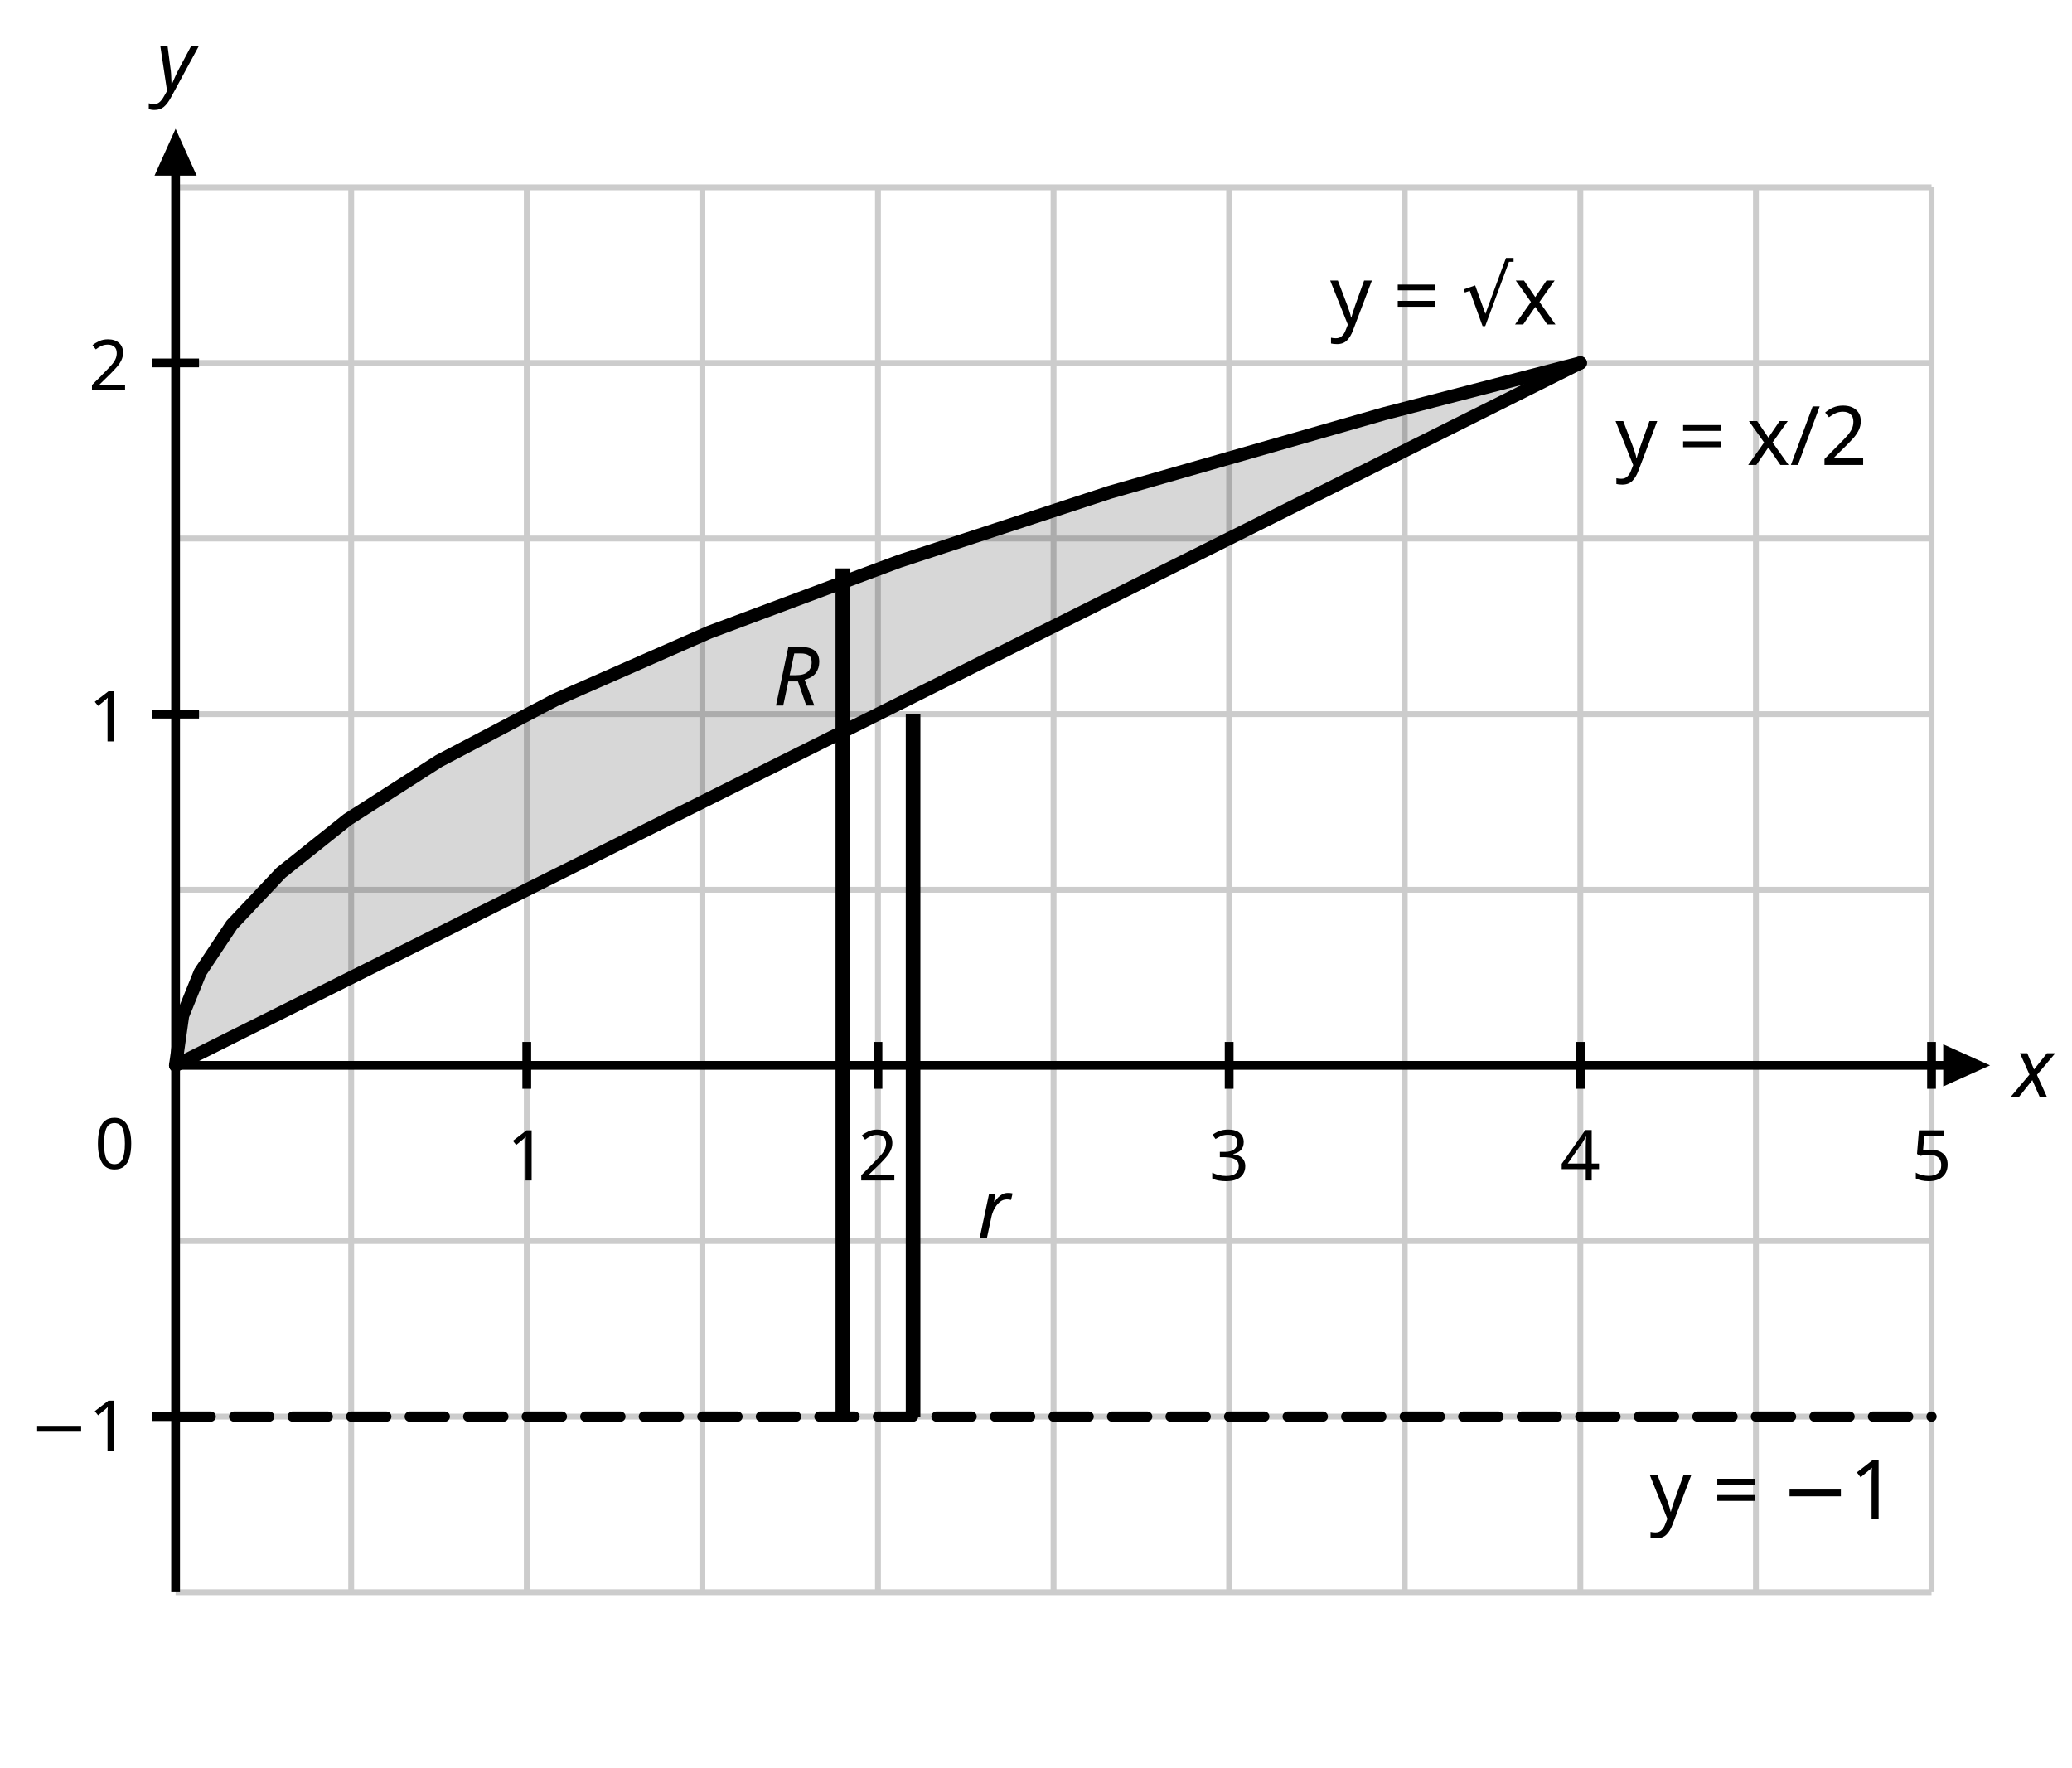
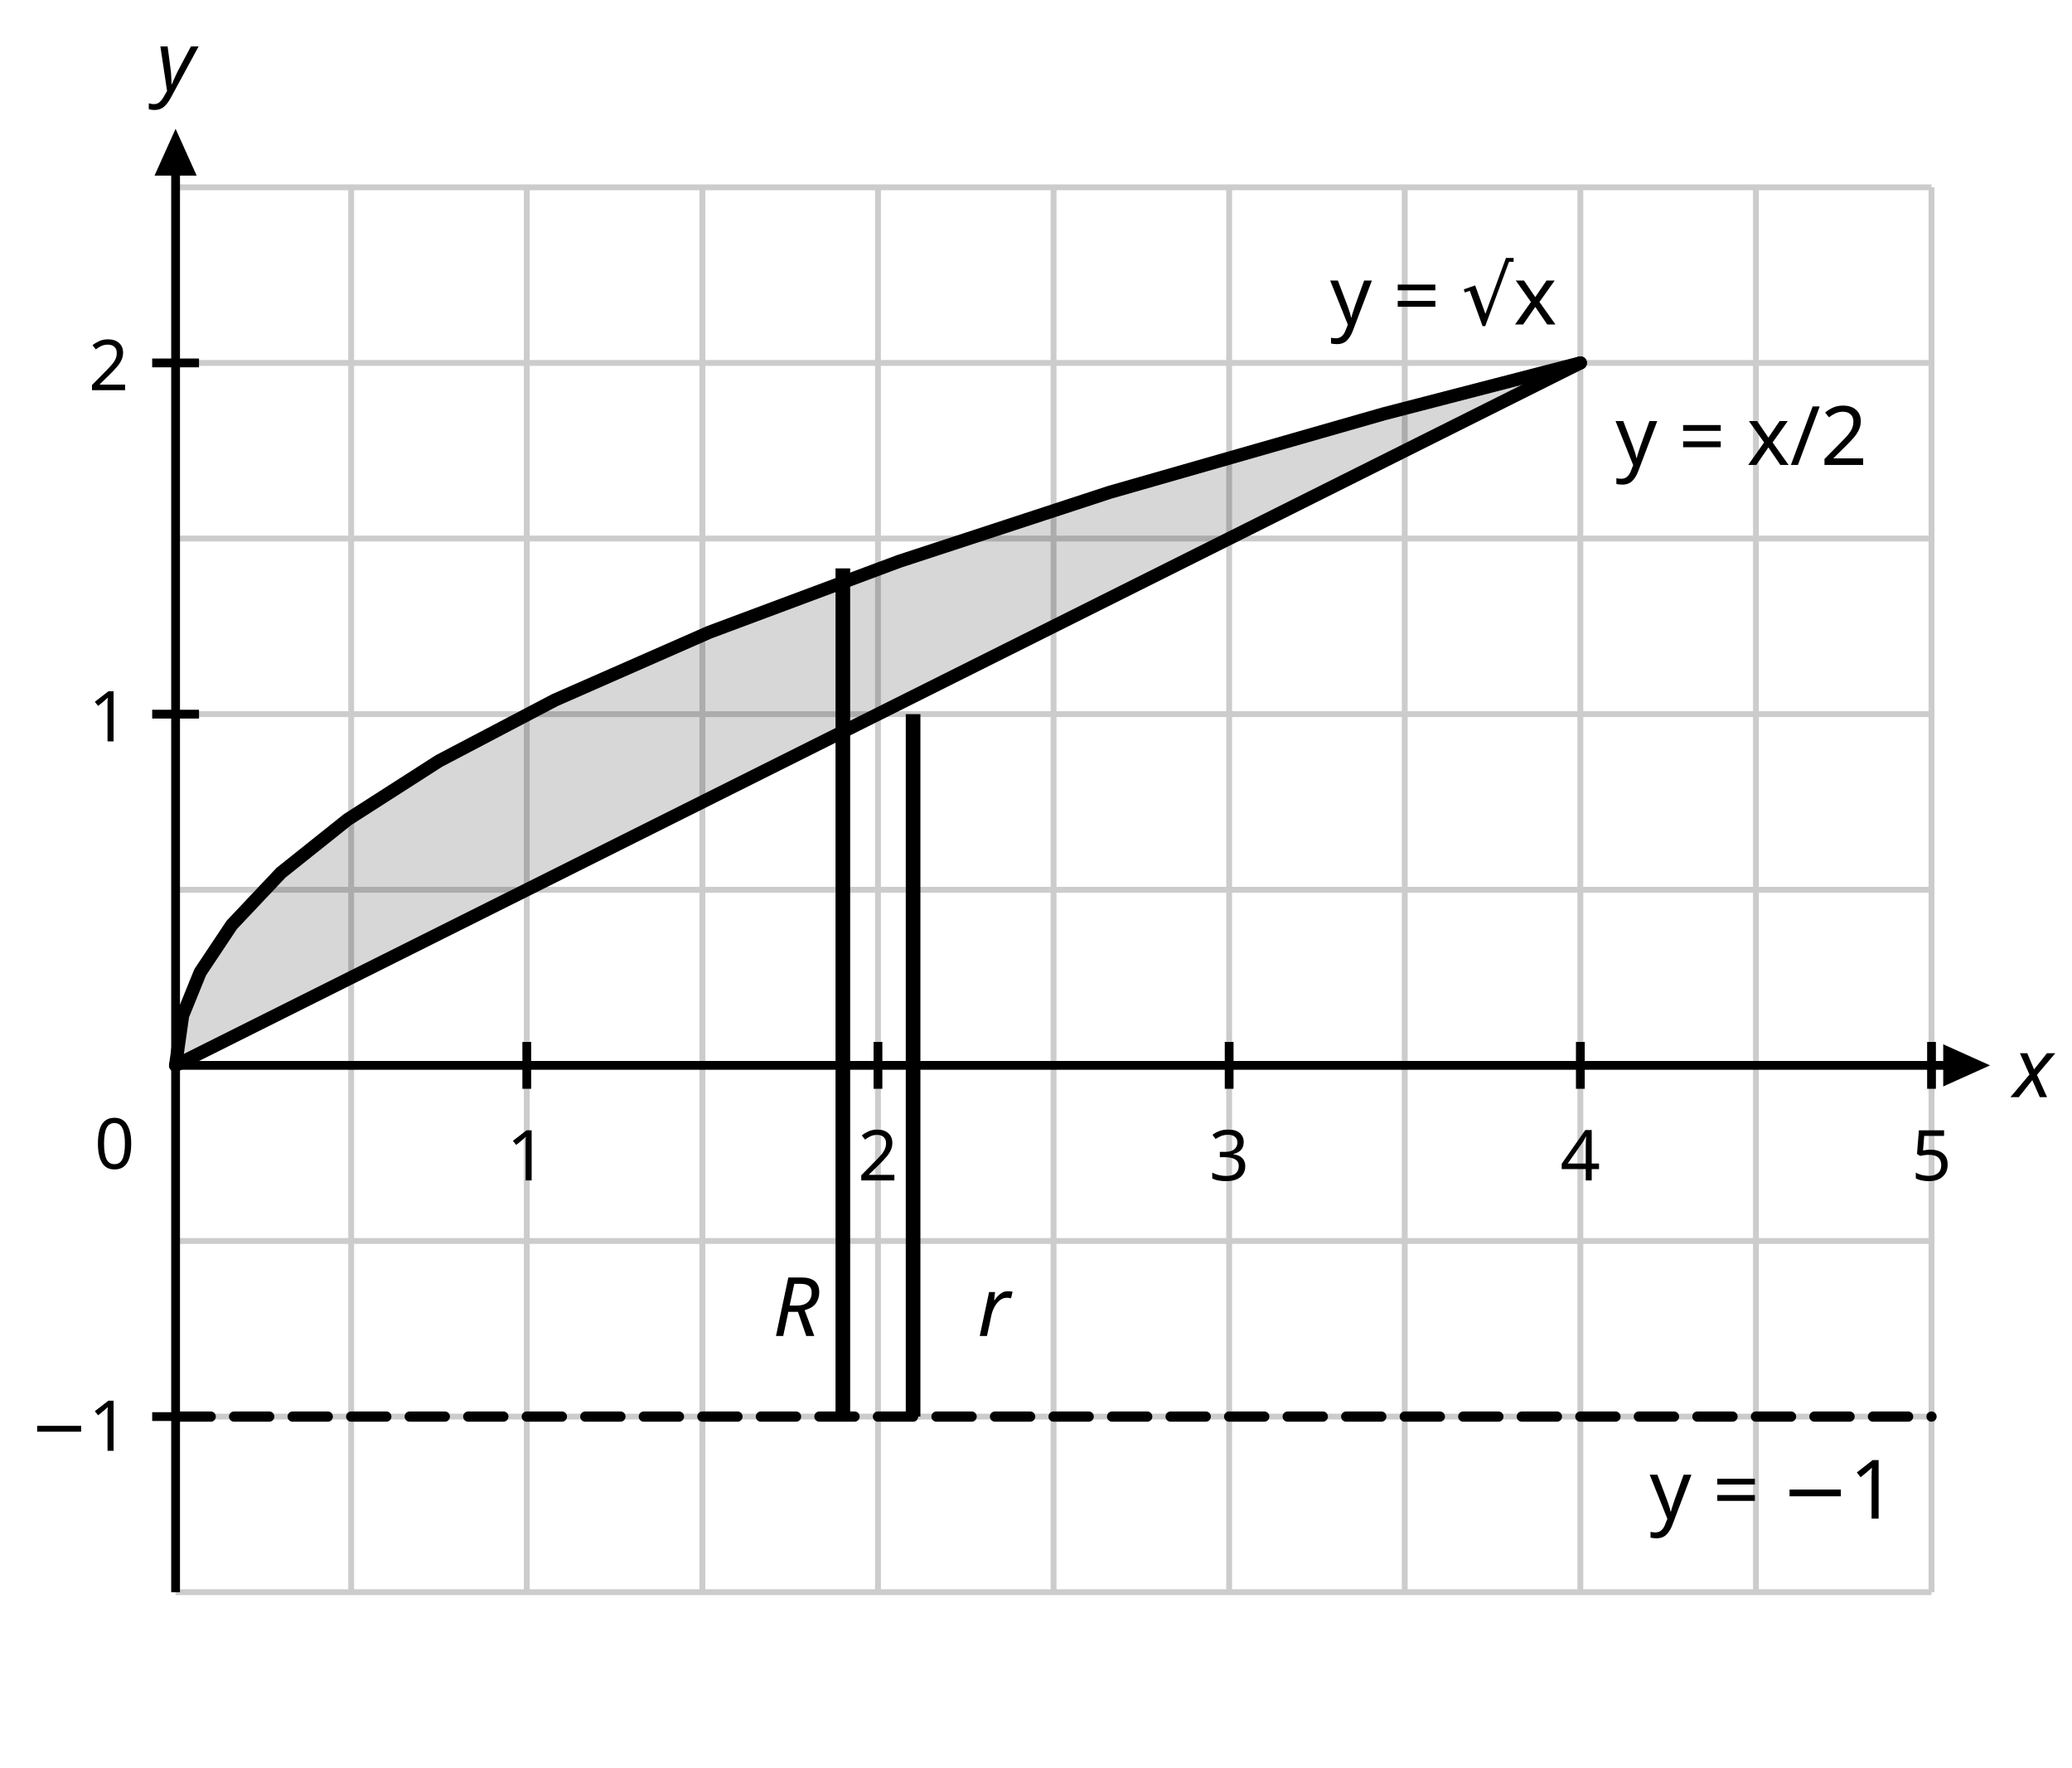
<svg xmlns="http://www.w3.org/2000/svg" viewBox="0 0 354 302">
  <path d="M60 272V32M90 272V32M120 272V32M150 272V32M180 272V32M210 272V32M240 272V32M270 272V32M300 272V32M330 272V32M30 272H330M30 242H330M30 212H330M30 152H330M30 122H330M30 92H330M30 62H330M30 32H330" fill="none" stroke="currentColor" stroke-width="1" stroke-opacity="0.2" />
  <polygon points="30,182 31.5,172.5 34.5,165.6 39,158.8 46.5,150.5 57,141.8 72,131.8 91.5,121.3 117,109.8 150,97.1 192,83.4 243,69 270,62 30,182" fill="currentColor" fill-opacity="0.16" stroke="none" />
  <line x1="30" y1="182" x2="333.6" y2="182" stroke="currentColor" stroke-width="1.5" />
  <polygon points="340,182 332,185.6 332,178.4" fill="currentColor" stroke="none" />
  <line x1="30" y1="272" x2="30" y2="28.4" stroke="currentColor" stroke-width="1.5" />
  <polygon points="30,22 33.6,30 26.4,30" fill="currentColor" stroke="none" />
  <text x="90" y="197" fill="currentColor" font-size="12" font-family="sans-serif" text-anchor="middle" dominant-baseline="central">1</text>
  <text x="150" y="197" fill="currentColor" font-size="12" font-family="sans-serif" text-anchor="middle" dominant-baseline="central">2</text>
  <text x="210" y="197" fill="currentColor" font-size="12" font-family="sans-serif" text-anchor="middle" dominant-baseline="central">3</text>
  <text x="270" y="197" fill="currentColor" font-size="12" font-family="sans-serif" text-anchor="middle" dominant-baseline="central">4</text>
  <text x="330" y="197" fill="currentColor" font-size="12" font-family="sans-serif" text-anchor="middle" dominant-baseline="central">5</text>
  <text x="22" y="242" fill="currentColor" font-size="12" font-family="sans-serif" text-anchor="end" dominant-baseline="central">−1</text>
  <text x="22" y="122" fill="currentColor" font-size="12" font-family="sans-serif" text-anchor="end" dominant-baseline="central">1</text>
  <text x="22" y="62" fill="currentColor" font-size="12" font-family="sans-serif" text-anchor="end" dominant-baseline="central">2</text>
  <path d="M90 178V186M150 178V186M210 178V186M270 178V186M330 178V186M26 242H34M26 122H34M26 62H34" fill="none" stroke="currentColor" stroke-width="1.5" />
  <text x="23" y="195" fill="currentColor" font-size="12" font-family="sans-serif" text-anchor="end" dominant-baseline="central">0</text>
  <text x="344" y="182" fill="currentColor" font-size="14" font-family="sans-serif" font-style="italic" text-anchor="start" dominant-baseline="central">x</text>
  <text x="30" y="10" fill="currentColor" font-size="14" font-family="sans-serif" font-style="italic" text-anchor="middle" dominant-baseline="central">y</text>
  <polyline points="30,182 31.2,173.5 34.2,166.1 39.6,158 48,149.1 59.4,140 75,130 94.8,119.6 121.2,108 153.6,95.9 189.6,84.1 236.4,70.7 270,62" fill="none" stroke="currentColor" stroke-width="2.25" stroke-linecap="round" stroke-linejoin="round" />
  <polyline points="30,182 270,62" fill="none" stroke="currentColor" stroke-width="2.25" stroke-linecap="round" stroke-linejoin="round" />
  <line x1="30" y1="242" x2="330" y2="242" stroke="currentColor" stroke-width="1.75" stroke-dasharray="6 4" stroke-linecap="round" />
  <line x1="144" y1="242" x2="144" y2="97.1" stroke="currentColor" stroke-width="2.5" />
  <line x1="156" y1="242" x2="156" y2="122" stroke="currentColor" stroke-width="2.5" />
-   <text x="132" y="115.1" fill="currentColor" font-size="14" font-family="sans-serif" font-style="italic" text-anchor="start" dominant-baseline="central">R</text>
-   <text x="167" y="206" fill="currentColor" font-size="14" font-family="sans-serif" font-style="italic" text-anchor="start" dominant-baseline="central">r</text>
+   <text x="132" y="222.8" fill="currentColor" font-size="14" font-family="sans-serif" font-style="italic" text-anchor="start" dominant-baseline="central">R</text>
+   <text x="167" y="222.8" fill="currentColor" font-size="14" font-family="sans-serif" font-style="italic" text-anchor="start" dominant-baseline="central">r</text>
  <text x="266" y="50" fill="currentColor" font-size="14" font-family="sans-serif" text-anchor="end" dominant-baseline="central">y = √x</text>
  <text x="276" y="74" fill="currentColor" font-size="14" font-family="sans-serif" text-anchor="start" dominant-baseline="central">y = x/2</text>
  <text x="324" y="254" fill="currentColor" font-size="14" font-family="sans-serif" text-anchor="end" dominant-baseline="central">y = −1</text>
</svg>
